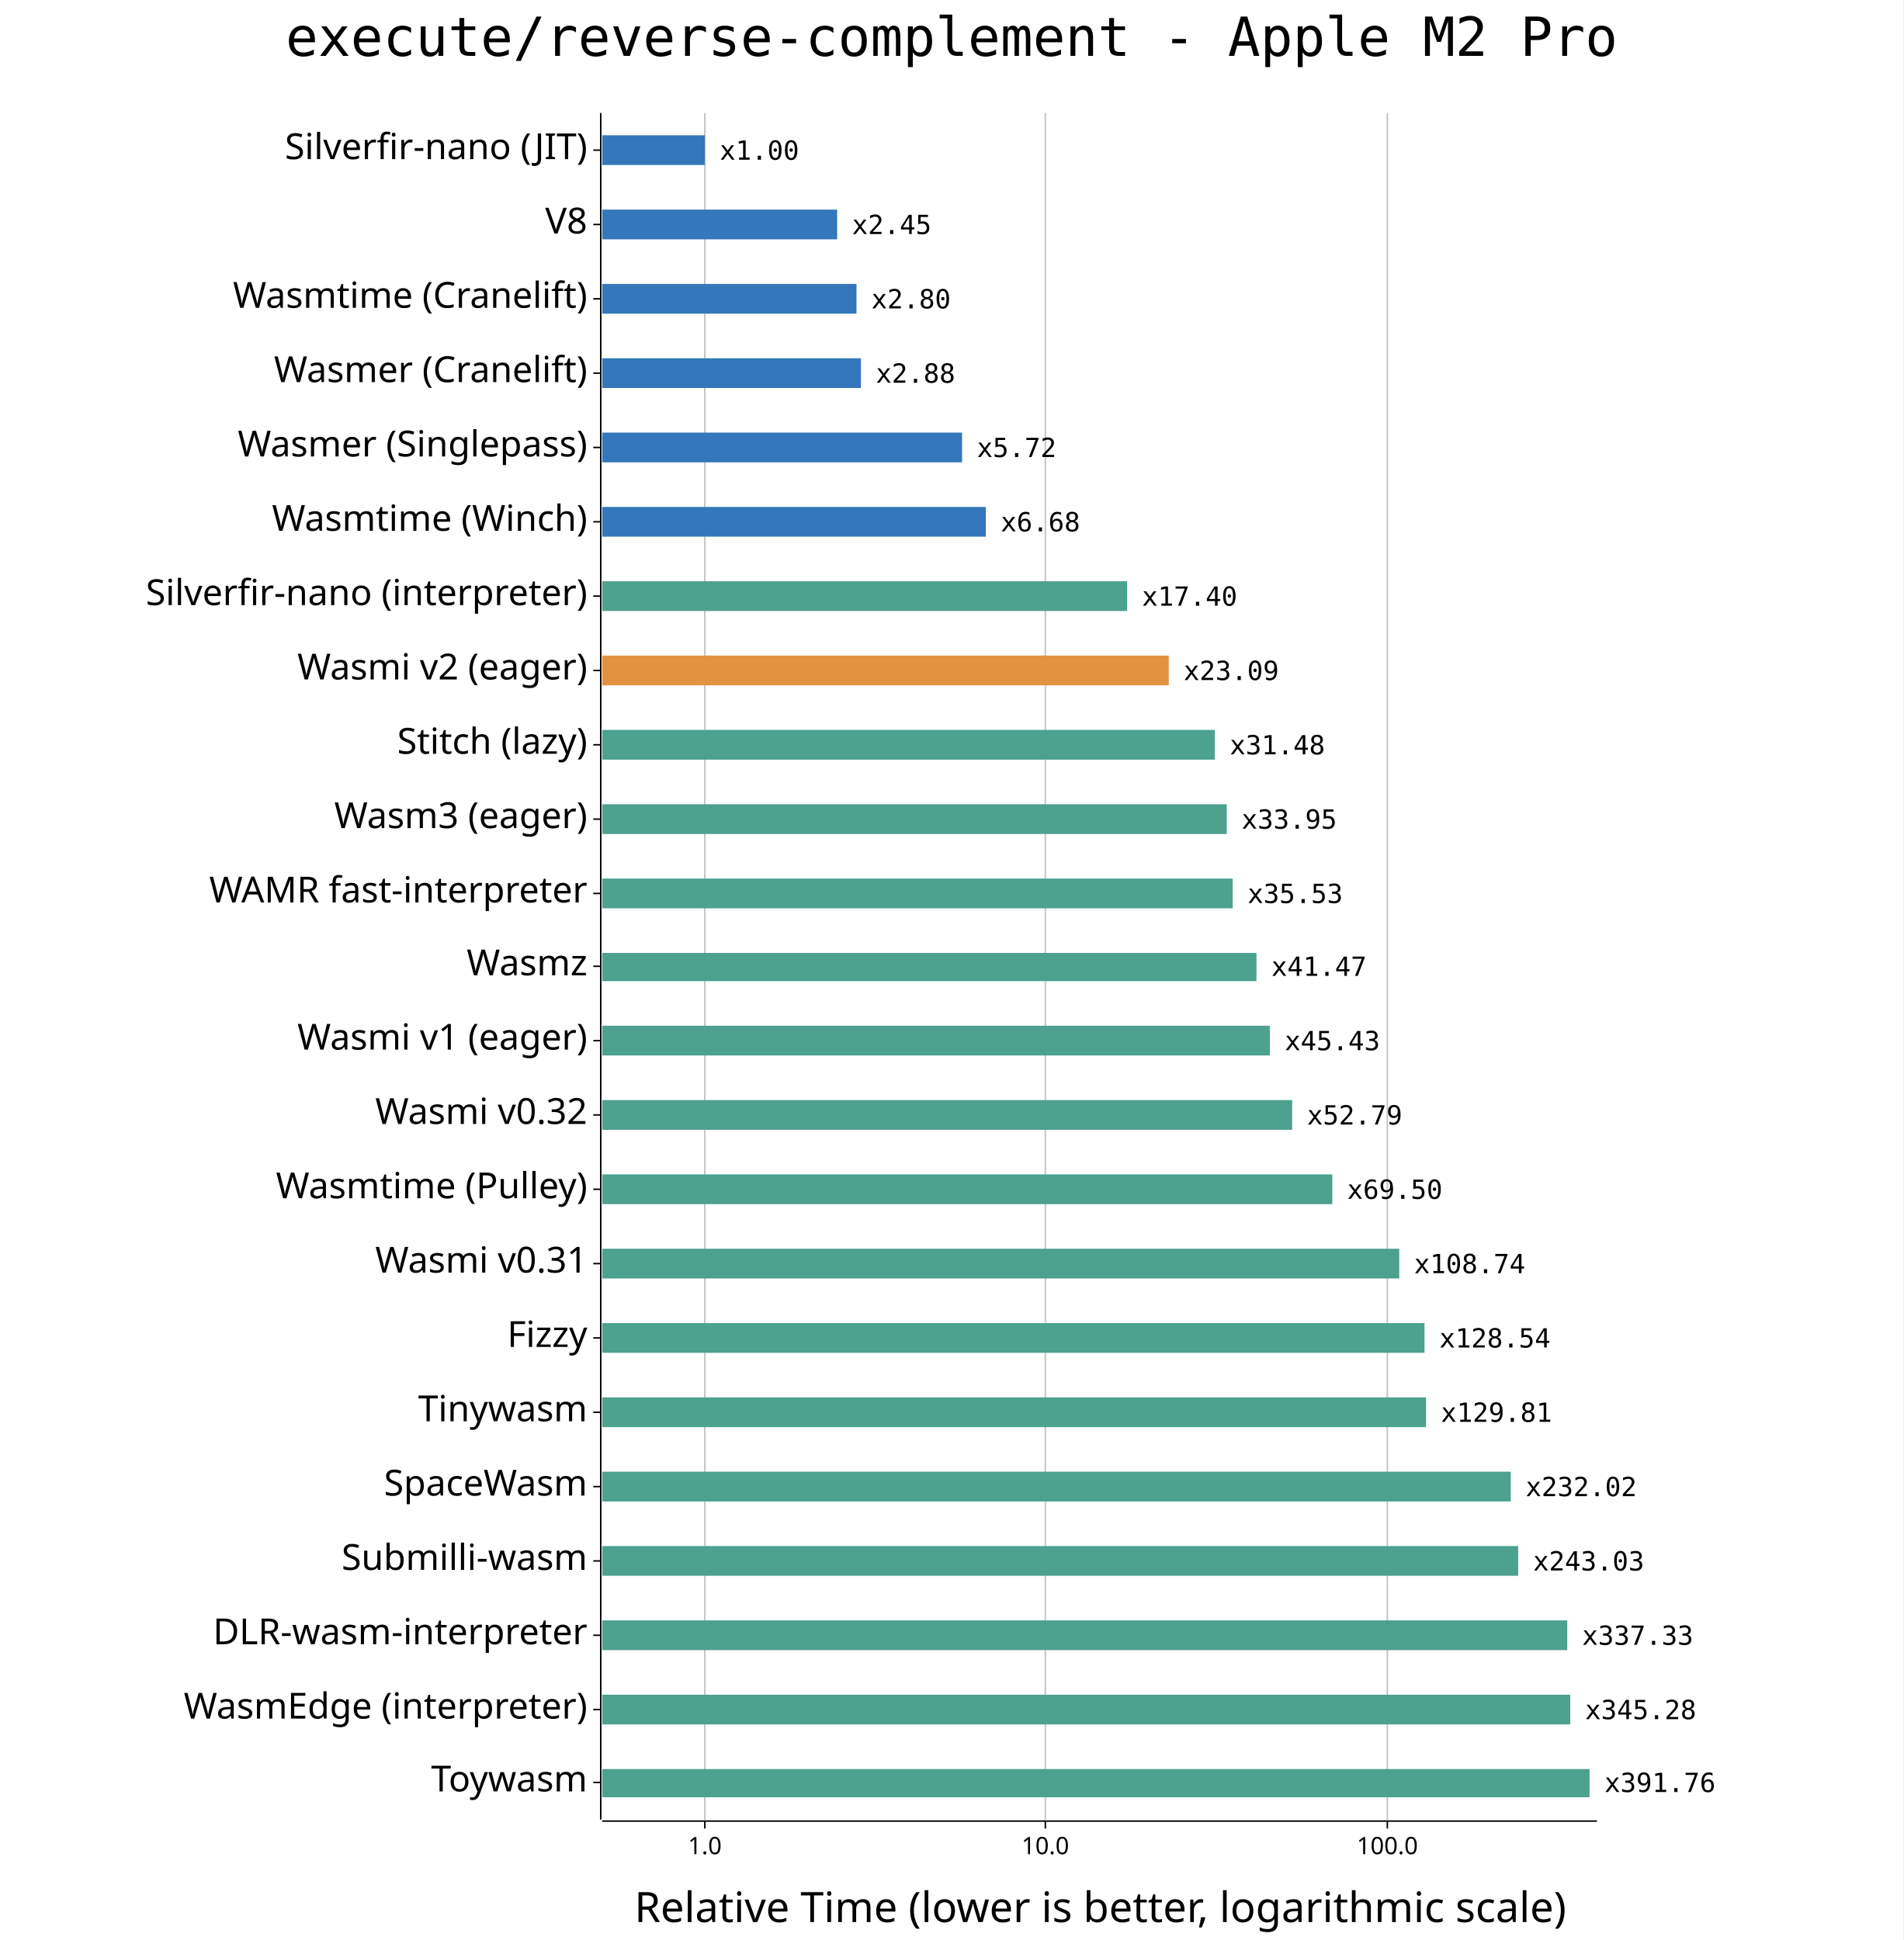
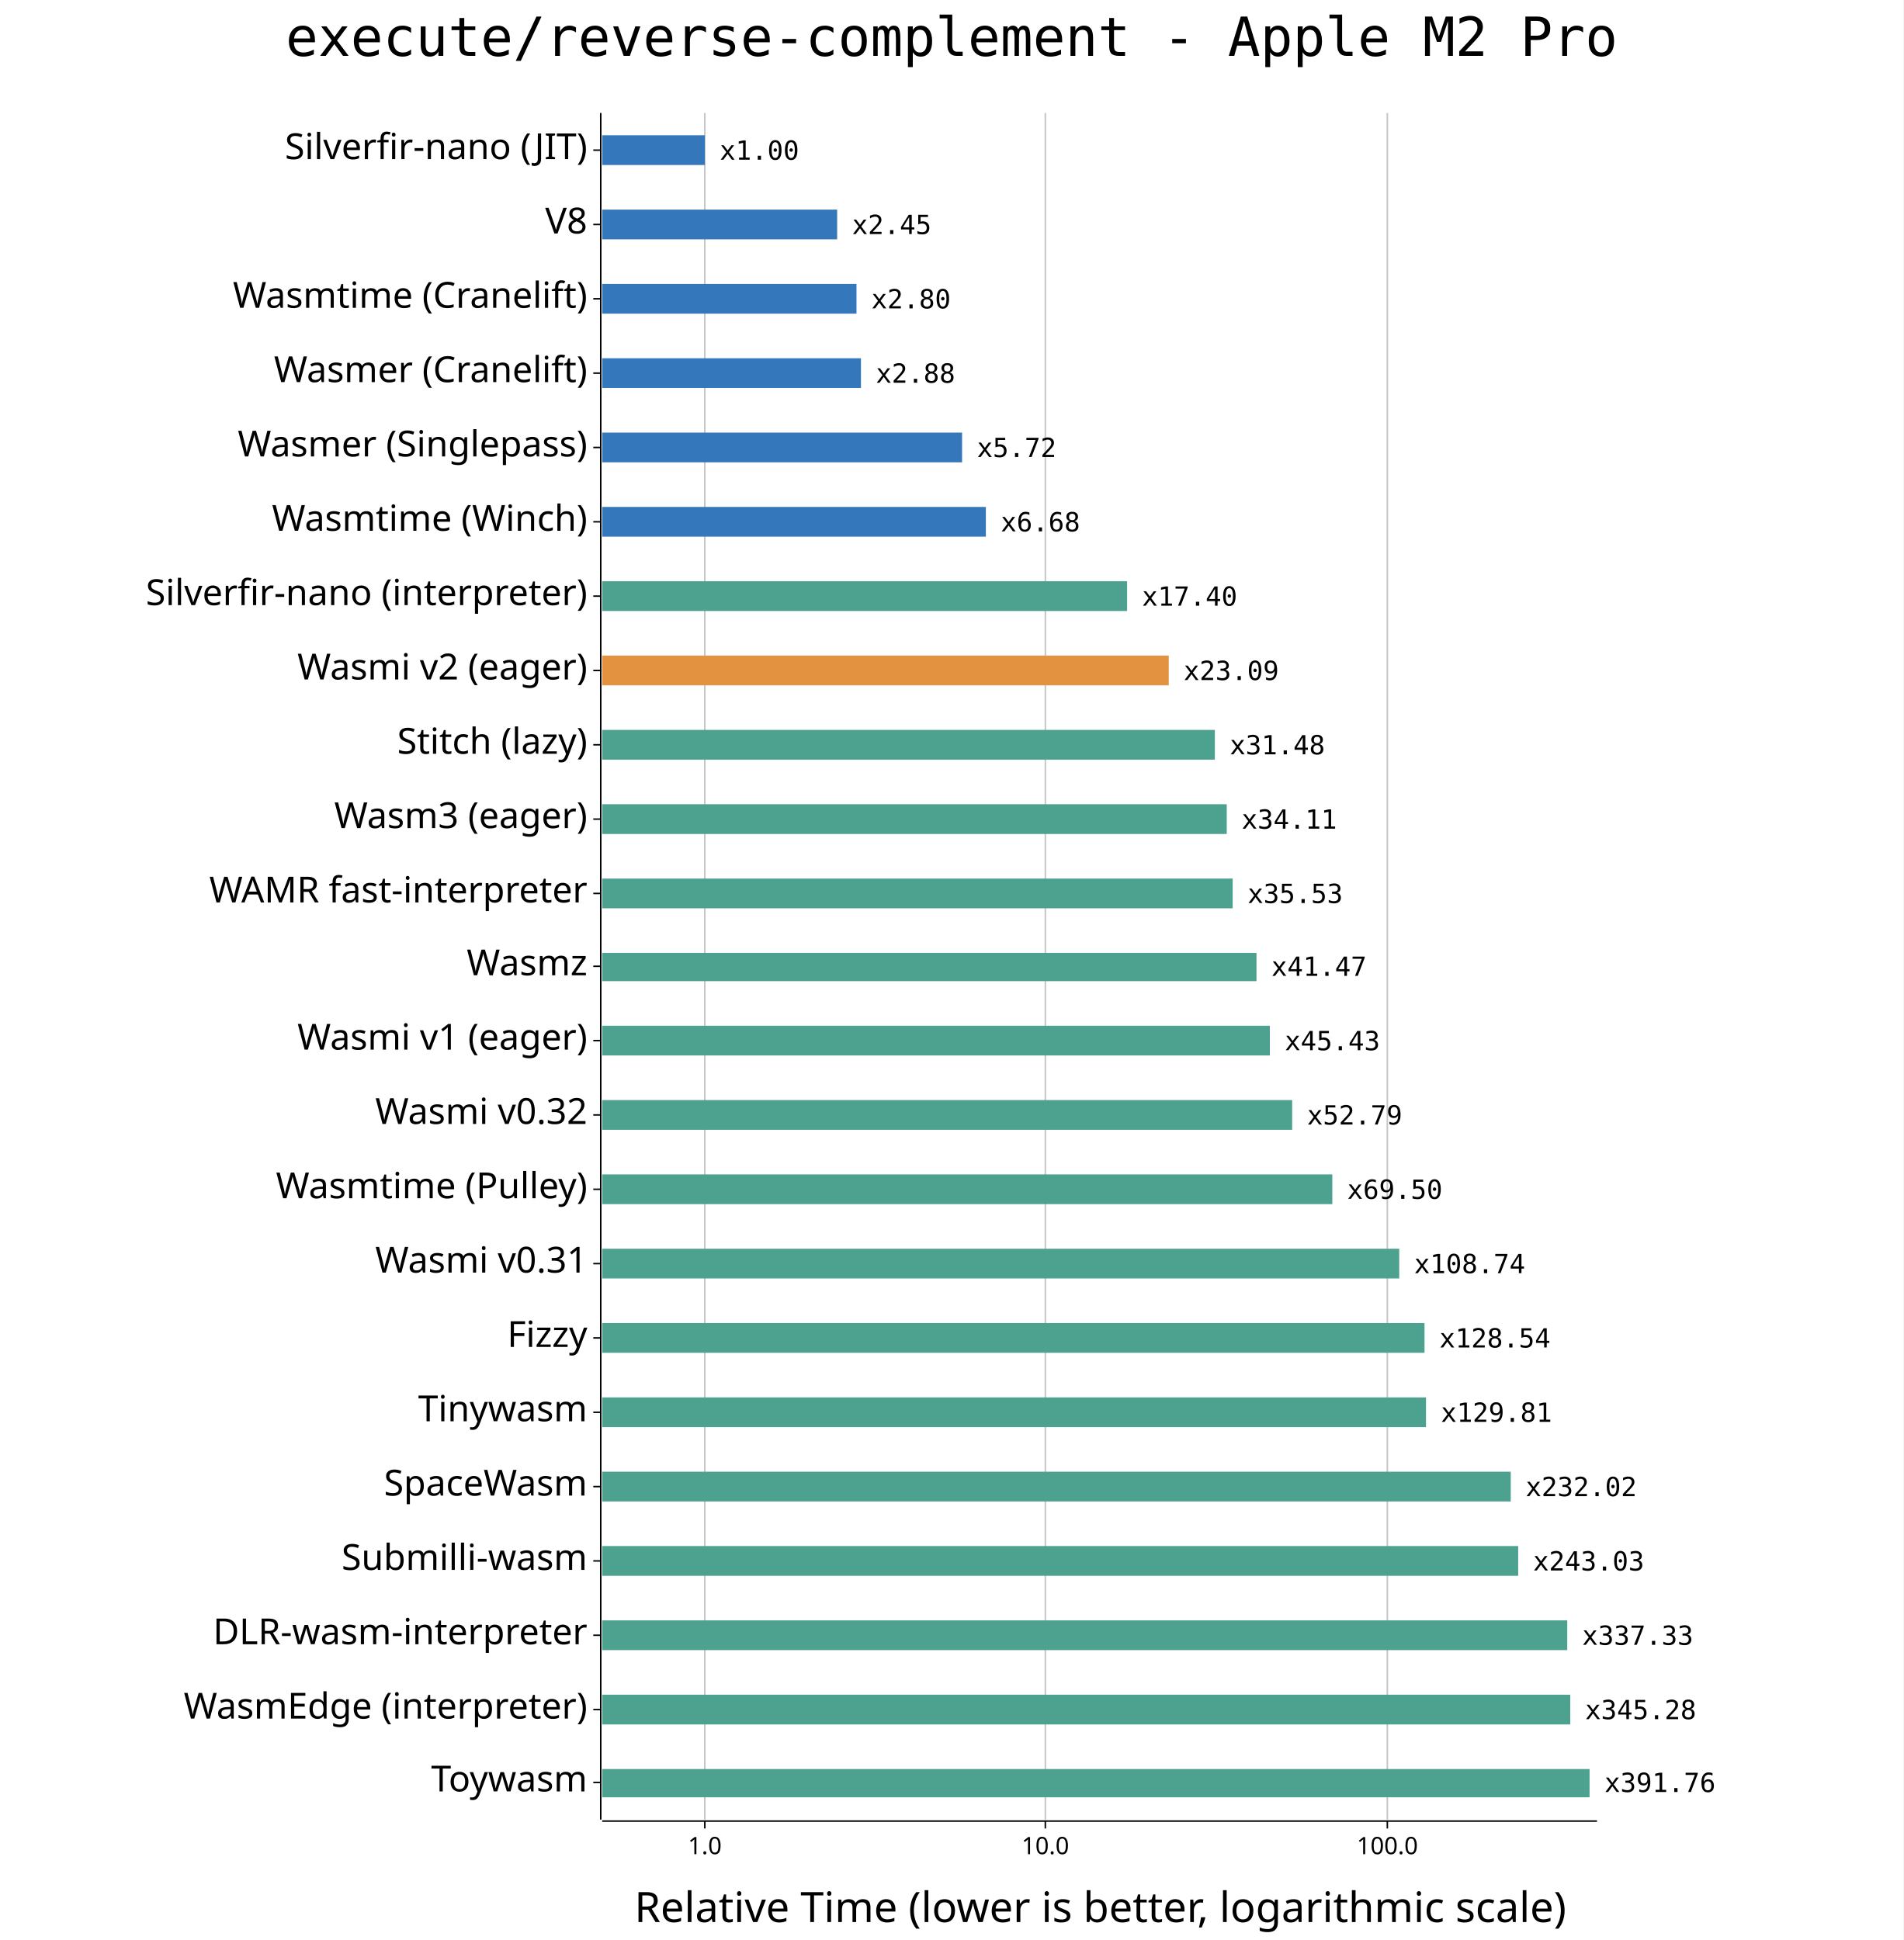
<svg xmlns="http://www.w3.org/2000/svg" width="1280" height="1305" viewBox="0 0 1280 1305">
  <rect x="0" y="0" width="1280" height="1305" opacity="1" fill="#FFFFFF" stroke="none" />
  <text x="640" y="10" dy="0.76em" text-anchor="middle" font-family="monospace" font-size="36.29" opacity="1" fill="#000000">
execute/reverse-complement - Apple M2 Pro
</text>
  <line opacity="0.1" stroke="#000000" stroke-width="1" x1="474" y1="1224" x2="474" y2="76" />
  <line opacity="0.1" stroke="#000000" stroke-width="1" x1="703" y1="1224" x2="703" y2="76" />
  <line opacity="0.1" stroke="#000000" stroke-width="1" x1="933" y1="1224" x2="933" y2="76" />
  <text x="5" y="650" dy="0.76em" text-anchor="middle" font-family="sans-serif" font-size="28.226" opacity="1" fill="#000000" transform="rotate(270, 5, 650)">

</text>
  <text x="740" y="1300" dy="-0.5ex" text-anchor="middle" font-family="sans-serif" font-size="28.226" opacity="1" fill="#000000">
Relative Time (lower is better, logarithmic scale)
</text>
  <line opacity="0.15" stroke="#000000" stroke-width="1" x1="474" y1="1224" x2="474" y2="76" />
  <line opacity="0.15" stroke="#000000" stroke-width="1" x1="703" y1="1224" x2="703" y2="76" />
  <line opacity="0.15" stroke="#000000" stroke-width="1" x1="933" y1="1224" x2="933" y2="76" />
  <polyline fill="none" opacity="1" stroke="#000000" stroke-width="1" points="404,76 404,1224 " />
  <text x="395" y="1199" dy="0.5ex" text-anchor="end" font-family="sans-serif" font-size="24.194" opacity="1" fill="#000000">
Toywasm
</text>
  <polyline fill="none" opacity="1" stroke="#000000" stroke-width="1" points="399,1199 404,1199 " />
  <text x="395" y="1150" dy="0.5ex" text-anchor="end" font-family="sans-serif" font-size="24.194" opacity="1" fill="#000000">
WasmEdge (interpreter)
</text>
  <polyline fill="none" opacity="1" stroke="#000000" stroke-width="1" points="399,1150 404,1150 " />
  <text x="395" y="1100" dy="0.5ex" text-anchor="end" font-family="sans-serif" font-size="24.194" opacity="1" fill="#000000">
DLR-wasm-interpreter
</text>
  <polyline fill="none" opacity="1" stroke="#000000" stroke-width="1" points="399,1100 404,1100 " />
  <text x="395" y="1050" dy="0.5ex" text-anchor="end" font-family="sans-serif" font-size="24.194" opacity="1" fill="#000000">
Submilli-wasm
</text>
  <polyline fill="none" opacity="1" stroke="#000000" stroke-width="1" points="399,1050 404,1050 " />
  <text x="395" y="1000" dy="0.5ex" text-anchor="end" font-family="sans-serif" font-size="24.194" opacity="1" fill="#000000">
SpaceWasm
</text>
  <polyline fill="none" opacity="1" stroke="#000000" stroke-width="1" points="399,1000 404,1000 " />
  <text x="395" y="950" dy="0.5ex" text-anchor="end" font-family="sans-serif" font-size="24.194" opacity="1" fill="#000000">
Tinywasm
</text>
  <polyline fill="none" opacity="1" stroke="#000000" stroke-width="1" points="399,950 404,950 " />
  <text x="395" y="900" dy="0.5ex" text-anchor="end" font-family="sans-serif" font-size="24.194" opacity="1" fill="#000000">
Fizzy
</text>
  <polyline fill="none" opacity="1" stroke="#000000" stroke-width="1" points="399,900 404,900 " />
  <text x="395" y="850" dy="0.5ex" text-anchor="end" font-family="sans-serif" font-size="24.194" opacity="1" fill="#000000">
Wasmi v0.31
</text>
  <polyline fill="none" opacity="1" stroke="#000000" stroke-width="1" points="399,850 404,850 " />
  <text x="395" y="800" dy="0.5ex" text-anchor="end" font-family="sans-serif" font-size="24.194" opacity="1" fill="#000000">
Wasmtime (Pulley)
</text>
  <polyline fill="none" opacity="1" stroke="#000000" stroke-width="1" points="399,800 404,800 " />
  <text x="395" y="750" dy="0.5ex" text-anchor="end" font-family="sans-serif" font-size="24.194" opacity="1" fill="#000000">
Wasmi v0.32
</text>
  <polyline fill="none" opacity="1" stroke="#000000" stroke-width="1" points="399,750 404,750 " />
  <text x="395" y="700" dy="0.5ex" text-anchor="end" font-family="sans-serif" font-size="24.194" opacity="1" fill="#000000">
Wasmi v1 (eager)
</text>
  <polyline fill="none" opacity="1" stroke="#000000" stroke-width="1" points="399,700 404,700 " />
  <text x="395" y="650" dy="0.5ex" text-anchor="end" font-family="sans-serif" font-size="24.194" opacity="1" fill="#000000">
Wasmz
</text>
  <polyline fill="none" opacity="1" stroke="#000000" stroke-width="1" points="399,650 404,650 " />
  <text x="395" y="601" dy="0.5ex" text-anchor="end" font-family="sans-serif" font-size="24.194" opacity="1" fill="#000000">
WAMR fast-interpreter
</text>
  <polyline fill="none" opacity="1" stroke="#000000" stroke-width="1" points="399,601 404,601 " />
  <text x="395" y="551" dy="0.5ex" text-anchor="end" font-family="sans-serif" font-size="24.194" opacity="1" fill="#000000">
Wasm3 (eager)
</text>
  <polyline fill="none" opacity="1" stroke="#000000" stroke-width="1" points="399,551 404,551 " />
  <text x="395" y="501" dy="0.5ex" text-anchor="end" font-family="sans-serif" font-size="24.194" opacity="1" fill="#000000">
Stitch (lazy)
</text>
  <polyline fill="none" opacity="1" stroke="#000000" stroke-width="1" points="399,501 404,501 " />
  <text x="395" y="451" dy="0.5ex" text-anchor="end" font-family="sans-serif" font-size="24.194" opacity="1" fill="#000000">
Wasmi v2 (eager)
</text>
  <polyline fill="none" opacity="1" stroke="#000000" stroke-width="1" points="399,451 404,451 " />
  <text x="395" y="401" dy="0.5ex" text-anchor="end" font-family="sans-serif" font-size="24.194" opacity="1" fill="#000000">
Silverfir-nano (interpreter)
</text>
  <polyline fill="none" opacity="1" stroke="#000000" stroke-width="1" points="399,401 404,401 " />
  <text x="395" y="351" dy="0.5ex" text-anchor="end" font-family="sans-serif" font-size="24.194" opacity="1" fill="#000000">
Wasmtime (Winch)
</text>
  <polyline fill="none" opacity="1" stroke="#000000" stroke-width="1" points="399,351 404,351 " />
  <text x="395" y="301" dy="0.5ex" text-anchor="end" font-family="sans-serif" font-size="24.194" opacity="1" fill="#000000">
Wasmer (Singlepass)
</text>
  <polyline fill="none" opacity="1" stroke="#000000" stroke-width="1" points="399,301 404,301 " />
  <text x="395" y="251" dy="0.5ex" text-anchor="end" font-family="sans-serif" font-size="24.194" opacity="1" fill="#000000">
Wasmer (Cranelift)
</text>
  <polyline fill="none" opacity="1" stroke="#000000" stroke-width="1" points="399,251 404,251 " />
  <text x="395" y="201" dy="0.5ex" text-anchor="end" font-family="sans-serif" font-size="24.194" opacity="1" fill="#000000">
Wasmtime (Cranelift)
</text>
  <polyline fill="none" opacity="1" stroke="#000000" stroke-width="1" points="399,201 404,201 " />
  <text x="395" y="151" dy="0.5ex" text-anchor="end" font-family="sans-serif" font-size="24.194" opacity="1" fill="#000000">
V8
</text>
  <polyline fill="none" opacity="1" stroke="#000000" stroke-width="1" points="399,151 404,151 " />
  <text x="395" y="101" dy="0.5ex" text-anchor="end" font-family="sans-serif" font-size="24.194" opacity="1" fill="#000000">
Silverfir-nano (JIT)
</text>
  <polyline fill="none" opacity="1" stroke="#000000" stroke-width="1" points="399,101 404,101 " />
  <polyline fill="none" opacity="1" stroke="#000000" stroke-width="1" points="405,1225 1074,1225 " />
  <text x="474" y="1235" dy="0.76em" text-anchor="middle" font-family="sans-serif" font-size="16.129" opacity="1" fill="#000000">
1.0
</text>
  <polyline fill="none" opacity="1" stroke="#000000" stroke-width="1" points="474,1225 474,1230 " />
  <text x="703" y="1235" dy="0.76em" text-anchor="middle" font-family="sans-serif" font-size="16.129" opacity="1" fill="#000000">
10.0
</text>
  <polyline fill="none" opacity="1" stroke="#000000" stroke-width="1" points="703,1225 703,1230 " />
  <text x="933" y="1235" dy="0.76em" text-anchor="middle" font-family="sans-serif" font-size="16.129" opacity="1" fill="#000000">
100.0
</text>
  <polyline fill="none" opacity="1" stroke="#000000" stroke-width="1" points="933,1225 933,1230 " />
-   <rect x="405" y="441" width="381" height="20" opacity="1" fill="#E3923F" stroke="none" />
-   <rect x="405" y="990" width="611" height="20" opacity="1" fill="#4CA18F" stroke="none" />
-   <rect x="405" y="840" width="536" height="20" opacity="1" fill="#4CA18F" stroke="none" />
+   <rect x="405" y="1190" width="664" height="19" opacity="1" fill="#4CA18F" stroke="none" />
+   <rect x="405" y="391" width="353" height="20" opacity="1" fill="#4CA18F" stroke="none" />
+   <rect x="405" y="890" width="553" height="20" opacity="1" fill="#4CA18F" stroke="none" />
+   <rect x="405" y="1090" width="649" height="20" opacity="1" fill="#4CA18F" stroke="none" />
  <rect x="405" y="790" width="491" height="20" opacity="1" fill="#4CA18F" stroke="none" />
  <rect x="405" y="690" width="449" height="20" opacity="1" fill="#4CA18F" stroke="none" />
+   <rect x="405" y="840" width="536" height="20" opacity="1" fill="#4CA18F" stroke="none" />
+   <rect x="405" y="191" width="171" height="20" opacity="1" fill="#3477BA" stroke="none" />
+   <rect x="405" y="491" width="412" height="20" opacity="1" fill="#4CA18F" stroke="none" />
+   <rect x="405" y="341" width="258" height="20" opacity="1" fill="#3477BA" stroke="none" />
+   <rect x="405" y="591" width="424" height="20" opacity="1" fill="#4CA18F" stroke="none" />
+   <rect x="405" y="641" width="440" height="19" opacity="1" fill="#4CA18F" stroke="none" />
  <rect x="405" y="1040" width="616" height="20" opacity="1" fill="#4CA18F" stroke="none" />
-   <rect x="405" y="391" width="353" height="20" opacity="1" fill="#4CA18F" stroke="none" />
-   <rect x="405" y="1140" width="651" height="20" opacity="1" fill="#4CA18F" stroke="none" />
-   <rect x="405" y="291" width="242" height="20" opacity="1" fill="#3477BA" stroke="none" />
-   <rect x="405" y="341" width="258" height="20" opacity="1" fill="#3477BA" stroke="none" />
-   <rect x="405" y="1190" width="664" height="19" opacity="1" fill="#4CA18F" stroke="none" />
-   <rect x="405" y="591" width="424" height="20" opacity="1" fill="#4CA18F" stroke="none" />
+   <rect x="405" y="740" width="464" height="20" opacity="1" fill="#4CA18F" stroke="none" />
  <rect x="405" y="541" width="420" height="20" opacity="1" fill="#4CA18F" stroke="none" />
-   <rect x="405" y="940" width="554" height="20" opacity="1" fill="#4CA18F" stroke="none" />
-   <rect x="405" y="890" width="553" height="20" opacity="1" fill="#4CA18F" stroke="none" />
-   <rect x="405" y="1090" width="649" height="20" opacity="1" fill="#4CA18F" stroke="none" />
-   <rect x="405" y="641" width="440" height="19" opacity="1" fill="#4CA18F" stroke="none" />
-   <rect x="405" y="491" width="412" height="20" opacity="1" fill="#4CA18F" stroke="none" />
-   <rect x="405" y="191" width="171" height="20" opacity="1" fill="#3477BA" stroke="none" />
+   <rect x="405" y="990" width="611" height="20" opacity="1" fill="#4CA18F" stroke="none" />
  <rect x="405" y="241" width="174" height="20" opacity="1" fill="#3477BA" stroke="none" />
  <rect x="405" y="141" width="158" height="20" opacity="1" fill="#3477BA" stroke="none" />
-   <rect x="405" y="740" width="464" height="20" opacity="1" fill="#4CA18F" stroke="none" />
+   <rect x="405" y="940" width="554" height="20" opacity="1" fill="#4CA18F" stroke="none" />
+   <rect x="405" y="441" width="381" height="20" opacity="1" fill="#E3923F" stroke="none" />
+   <rect x="405" y="291" width="242" height="20" opacity="1" fill="#3477BA" stroke="none" />
  <rect x="405" y="91" width="69" height="20" opacity="1" fill="#3477BA" stroke="none" />
+   <rect x="405" y="1140" width="651" height="20" opacity="1" fill="#4CA18F" stroke="none" />
  <text x="1079" y="1201" dy="0.5ex" text-anchor="start" font-family="monospace" font-size="17.742" opacity="1" fill="#000000">
x391.76
</text>
  <text x="1066" y="1152" dy="0.5ex" text-anchor="start" font-family="monospace" font-size="17.742" opacity="1" fill="#000000">
x345.28
</text>
  <text x="1064" y="1102" dy="0.5ex" text-anchor="start" font-family="monospace" font-size="17.742" opacity="1" fill="#000000">
x337.33
</text>
  <text x="1031" y="1052" dy="0.5ex" text-anchor="start" font-family="monospace" font-size="17.742" opacity="1" fill="#000000">
x243.03
</text>
  <text x="1026" y="1002" dy="0.5ex" text-anchor="start" font-family="monospace" font-size="17.742" opacity="1" fill="#000000">
x232.02
</text>
  <text x="969" y="952" dy="0.5ex" text-anchor="start" font-family="monospace" font-size="17.742" opacity="1" fill="#000000">
x129.81
</text>
  <text x="968" y="902" dy="0.5ex" text-anchor="start" font-family="monospace" font-size="17.742" opacity="1" fill="#000000">
x128.54
</text>
  <text x="951" y="852" dy="0.5ex" text-anchor="start" font-family="monospace" font-size="17.742" opacity="1" fill="#000000">
x108.74
</text>
  <text x="906" y="802" dy="0.5ex" text-anchor="start" font-family="monospace" font-size="17.742" opacity="1" fill="#000000">
x69.50
</text>
  <text x="879" y="752" dy="0.5ex" text-anchor="start" font-family="monospace" font-size="17.742" opacity="1" fill="#000000">
x52.79
</text>
  <text x="864" y="702" dy="0.5ex" text-anchor="start" font-family="monospace" font-size="17.742" opacity="1" fill="#000000">
x45.43
</text>
  <text x="855" y="652" dy="0.5ex" text-anchor="start" font-family="monospace" font-size="17.742" opacity="1" fill="#000000">
x41.47
</text>
  <text x="839" y="603" dy="0.5ex" text-anchor="start" font-family="monospace" font-size="17.742" opacity="1" fill="#000000">
x35.53
</text>
  <text x="835" y="553" dy="0.5ex" text-anchor="start" font-family="monospace" font-size="17.742" opacity="1" fill="#000000">
- x33.95
+ x34.11
</text>
  <text x="827" y="503" dy="0.5ex" text-anchor="start" font-family="monospace" font-size="17.742" opacity="1" fill="#000000">
x31.48
</text>
  <text x="796" y="453" dy="0.5ex" text-anchor="start" font-family="monospace" font-size="17.742" opacity="1" fill="#000000">
x23.09
</text>
  <text x="768" y="403" dy="0.5ex" text-anchor="start" font-family="monospace" font-size="17.742" opacity="1" fill="#000000">
x17.40
</text>
  <text x="673" y="353" dy="0.5ex" text-anchor="start" font-family="monospace" font-size="17.742" opacity="1" fill="#000000">
x6.68
</text>
  <text x="657" y="303" dy="0.5ex" text-anchor="start" font-family="monospace" font-size="17.742" opacity="1" fill="#000000">
x5.72
</text>
  <text x="589" y="253" dy="0.5ex" text-anchor="start" font-family="monospace" font-size="17.742" opacity="1" fill="#000000">
x2.88
</text>
  <text x="586" y="203" dy="0.5ex" text-anchor="start" font-family="monospace" font-size="17.742" opacity="1" fill="#000000">
x2.80
</text>
  <text x="573" y="153" dy="0.5ex" text-anchor="start" font-family="monospace" font-size="17.742" opacity="1" fill="#000000">
x2.45
</text>
  <text x="484" y="103" dy="0.5ex" text-anchor="start" font-family="monospace" font-size="17.742" opacity="1" fill="#000000">
x1.00
</text>
</svg>
